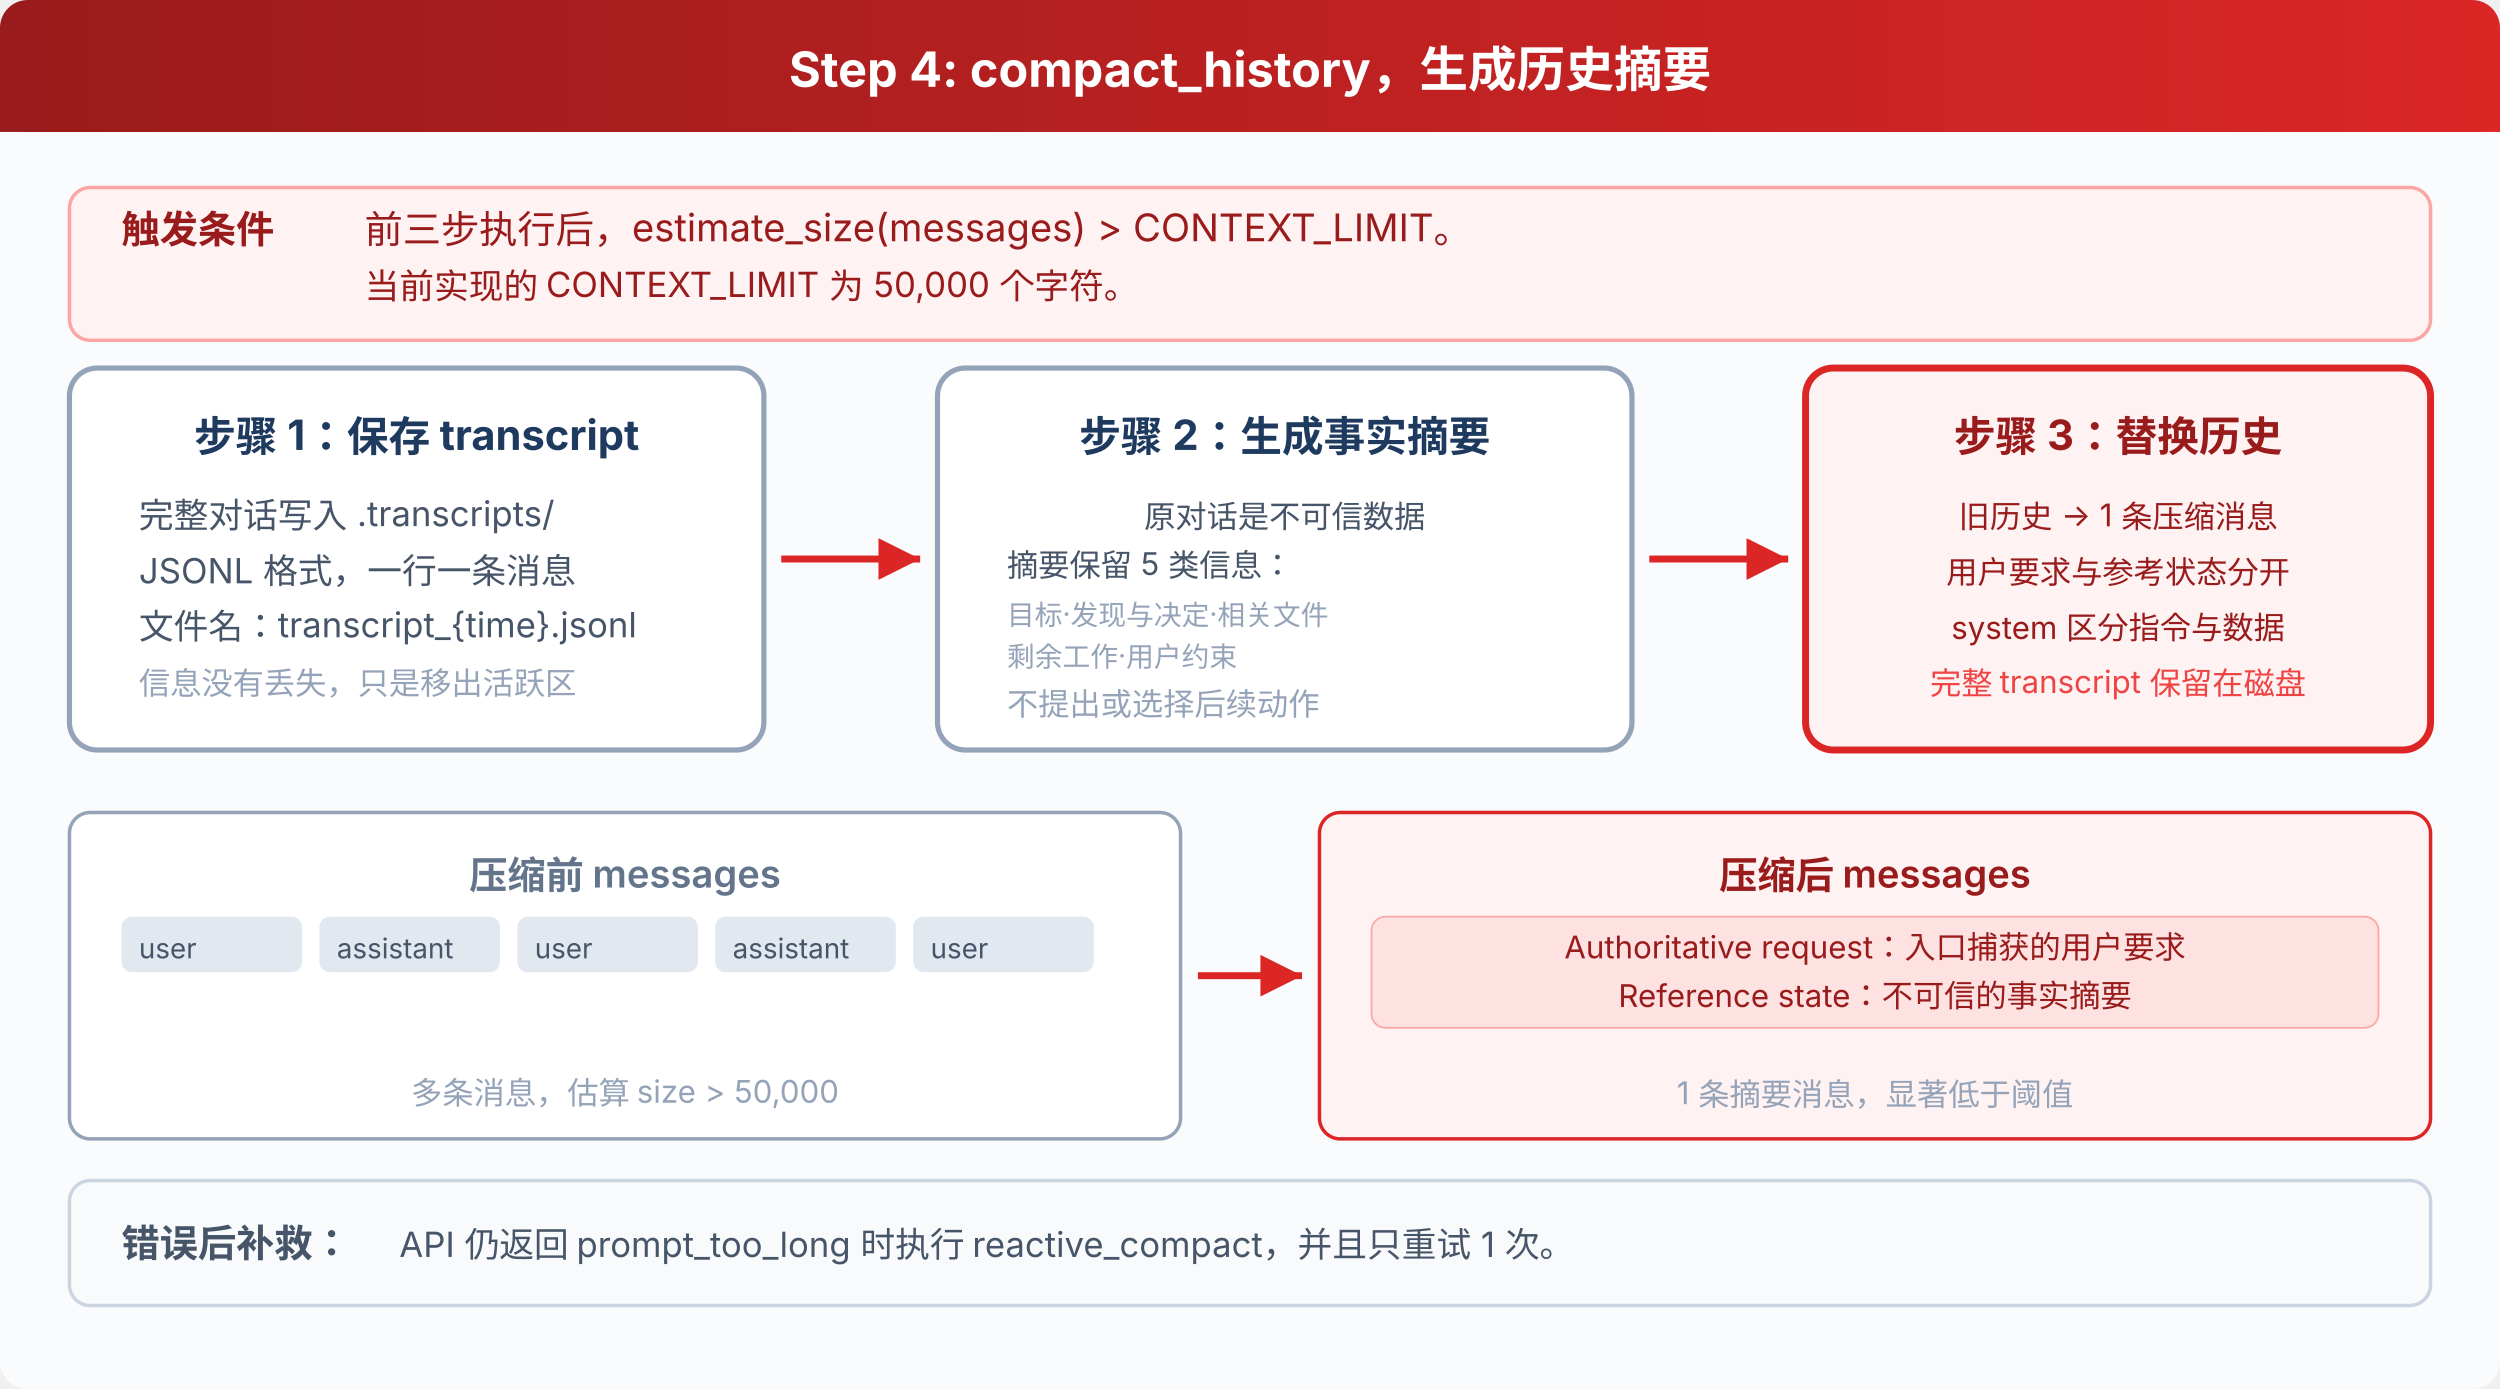
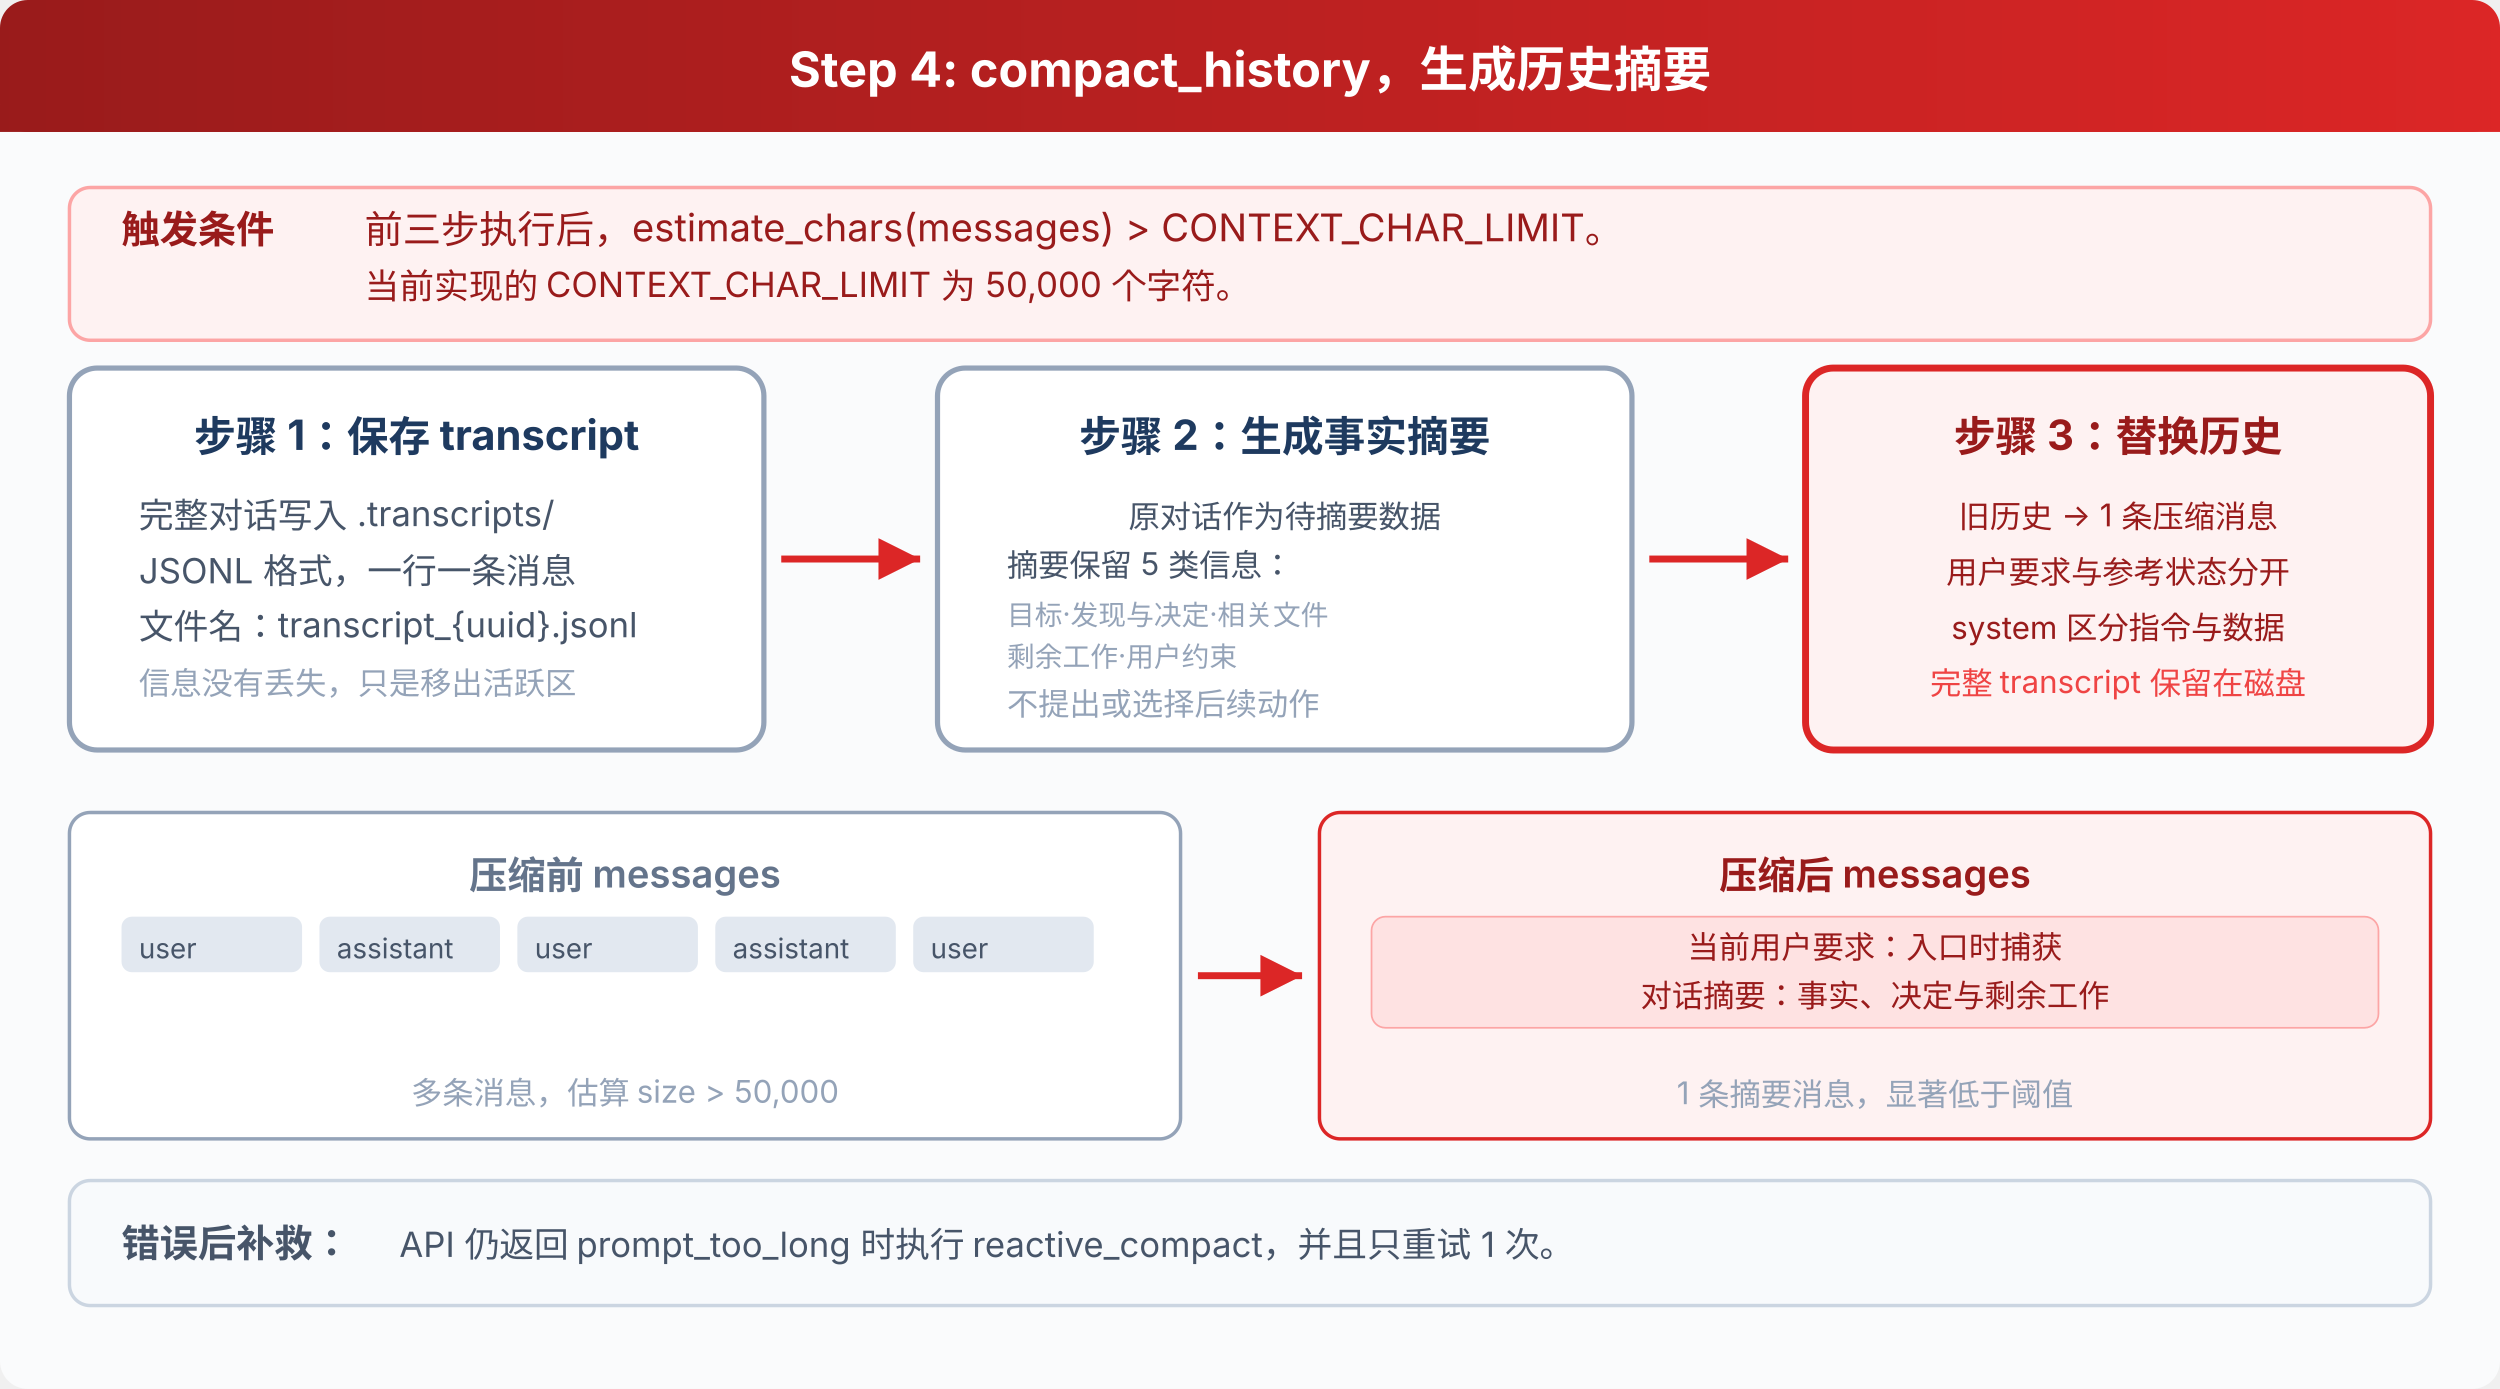
<svg xmlns="http://www.w3.org/2000/svg" viewBox="0 0 720 400" font-family="system-ui, -apple-system, sans-serif">
  <defs>
    <linearGradient id="header" x1="0" y1="0" x2="1" y2="0">
      <stop offset="0%" stop-color="#991b1b" />
      <stop offset="100%" stop-color="#dc2626" />
    </linearGradient>
    <marker id="arrow" viewBox="0 0 10 10" refX="10" refY="5" markerWidth="6" markerHeight="6" orient="auto-start-reverse">
      <path d="M 0 0 L 10 5 L 0 10 z" fill="#dc2626" />
    </marker>
  </defs>
  <rect width="720" height="400" fill="#fafbfc" rx="8" />
  <rect x="0" y="0" width="720" height="38" fill="url(#header)" rx="8" />
  <rect x="0" y="30" width="720" height="8" fill="url(#header)" />
  <text x="360" y="25" fill="#fff" font-size="14" font-weight="700" text-anchor="middle">Step 4: compact_history，生成历史摘要</text>
  <rect x="20" y="54" width="680" height="44" rx="6" fill="#fef2f2" stroke="#fca5a5" stroke-width="1" />
  <text x="35" y="70" fill="#991b1b" font-size="11" font-weight="600">触发条件</text>
-   <text x="105" y="70" fill="#991b1b" font-size="11">前三步执行后，estimate_size(messages) &gt; CONTEXT_LIMIT。</text>
-   <text x="105" y="86" fill="#991b1b" font-size="10">当前实现的 CONTEXT_LIMIT 为 50,000 个字符。</text>
+   <text x="105" y="70" fill="#991b1b" font-size="11">前三步执行后，estimate_chars(messages) &gt; CONTEXT_CHAR_LIMIT。</text>
+   <text x="105" y="86" fill="#991b1b" font-size="10">当前实现的 CONTEXT_CHAR_LIMIT 为 50,000 个字符。</text>
  <rect x="20" y="106" width="200" height="110" rx="8" fill="#fff" stroke="#94a3b8" stroke-width="1.5" />
  <text x="120" y="130" fill="#1e3a5f" font-size="12" font-weight="700" text-anchor="middle">步骤 1：保存 transcript</text>
  <text x="40" y="152" fill="#475569" font-size="10">完整对话写入 .transcripts/</text>
  <text x="40" y="168" fill="#475569" font-size="10">JSONL 格式，一行一条消息</text>
-   <text x="40" y="184" fill="#475569" font-size="10">文件名：transcript_{time}.jsonl</text>
+   <text x="40" y="184" fill="#475569" font-size="10">文件名：transcript_{uuid}.jsonl</text>
  <text x="40" y="200" fill="#94a3b8" font-size="9">信息没有丢失，只是移出活跃区</text>
  <line x1="225" y1="161" x2="265" y2="161" stroke="#dc2626" stroke-width="2" marker-end="url(#arrow)" />
  <rect x="270" y="106" width="200" height="110" rx="8" fill="#fff" stroke="#94a3b8" stroke-width="1.5" />
  <text x="370" y="130" fill="#1e3a5f" font-size="12" font-weight="700" text-anchor="middle">步骤 2：生成事实摘要</text>
-   <text x="370" y="152" fill="#475569" font-size="9" text-anchor="middle">原对话是不可信数据</text>
+   <text x="370" y="152" fill="#475569" font-size="9" text-anchor="middle">原对话作为待摘要数据</text>
  <text x="290" y="166" fill="#475569" font-size="9">摘要保留 5 类信息：</text>
  <text x="290" y="180" fill="#94a3b8" font-size="8">目标·发现与决定·相关文件</text>
  <text x="290" y="192" fill="#94a3b8" font-size="8">剩余工作·用户约束</text>
  <text x="290" y="206" fill="#94a3b8" font-size="9">不提出或选择后续动作</text>
  <line x1="475" y1="161" x2="515" y2="161" stroke="#dc2626" stroke-width="2" marker-end="url(#arrow)" />
  <rect x="520" y="106" width="180" height="110" rx="8" fill="#fef2f2" stroke="#dc2626" stroke-width="2" />
  <text x="610" y="130" fill="#991b1b" font-size="12" font-weight="700" text-anchor="middle">步骤 3：替换历史</text>
  <text x="610" y="152" fill="#991b1b" font-size="9" text-anchor="middle">旧历史 → 1 条压缩消息</text>
  <text x="610" y="168" fill="#991b1b" font-size="9" text-anchor="middle">用户要求与参考状态分开</text>
  <text x="610" y="184" fill="#991b1b" font-size="9" text-anchor="middle">system 区分指令与数据</text>
  <text x="610" y="200" fill="#ef4444" font-size="9" text-anchor="middle">完整 transcript 保留在磁盘</text>
  <rect x="20" y="234" width="320" height="94" rx="6" fill="#fff" stroke="#94a3b8" stroke-width="1" />
  <text x="180" y="256" fill="#64748b" font-size="11" font-weight="600" text-anchor="middle">压缩前 messages</text>
  <rect x="35" y="264" width="52" height="16" rx="3" fill="#e2e8f0" />
  <text x="40" y="276" fill="#475569" font-size="8">user</text>
  <rect x="92" y="264" width="52" height="16" rx="3" fill="#e2e8f0" />
  <text x="97" y="276" fill="#475569" font-size="8">assistant</text>
  <rect x="149" y="264" width="52" height="16" rx="3" fill="#e2e8f0" />
  <text x="154" y="276" fill="#475569" font-size="8">user</text>
  <rect x="206" y="264" width="52" height="16" rx="3" fill="#e2e8f0" />
  <text x="211" y="276" fill="#475569" font-size="8">assistant</text>
  <rect x="263" y="264" width="52" height="16" rx="3" fill="#e2e8f0" />
  <text x="268" y="276" fill="#475569" font-size="8">user</text>
  <text x="180" y="318" fill="#94a3b8" font-size="9" text-anchor="middle">多条消息，估算 size &gt; 50,000</text>
  <line x1="345" y1="281" x2="375" y2="281" stroke="#dc2626" stroke-width="2" marker-end="url(#arrow)" />
  <rect x="380" y="234" width="320" height="94" rx="6" fill="#fef2f2" stroke="#dc2626" stroke-width="1" />
  <text x="540" y="256" fill="#991b1b" font-size="11" font-weight="600" text-anchor="middle">压缩后 messages</text>
  <rect x="395" y="264" width="290" height="32" rx="4" fill="#fee2e2" stroke="#fca5a5" stroke-width="0.5" />
-   <text x="540" y="276" fill="#991b1b" font-size="9" text-anchor="middle">Authoritative request：入口捕获的用户要求</text>
-   <text x="540" y="290" fill="#991b1b" font-size="9" text-anchor="middle">Reference state：不可信的事实摘要</text>
+   <text x="540" y="276" fill="#991b1b" font-size="9" text-anchor="middle">当前用户要求：入口时捕获</text>
+   <text x="540" y="290" fill="#991b1b" font-size="9" text-anchor="middle">对话摘要：事实、决定与剩余工作</text>
  <text x="540" y="318" fill="#94a3b8" font-size="9" text-anchor="middle">1 条摘要消息，显著低于阈值</text>
  <rect x="20" y="340" width="680" height="36" rx="6" fill="#f8fafc" stroke="#cbd5e1" stroke-width="1" />
  <text x="35" y="362" fill="#475569" font-size="11" font-weight="600">错误后补救：</text>
  <text x="115" y="362" fill="#475569" font-size="10">API 仍返回 prompt_too_long 时执行 reactive_compact，并且只重试 1 次。</text>
</svg>
